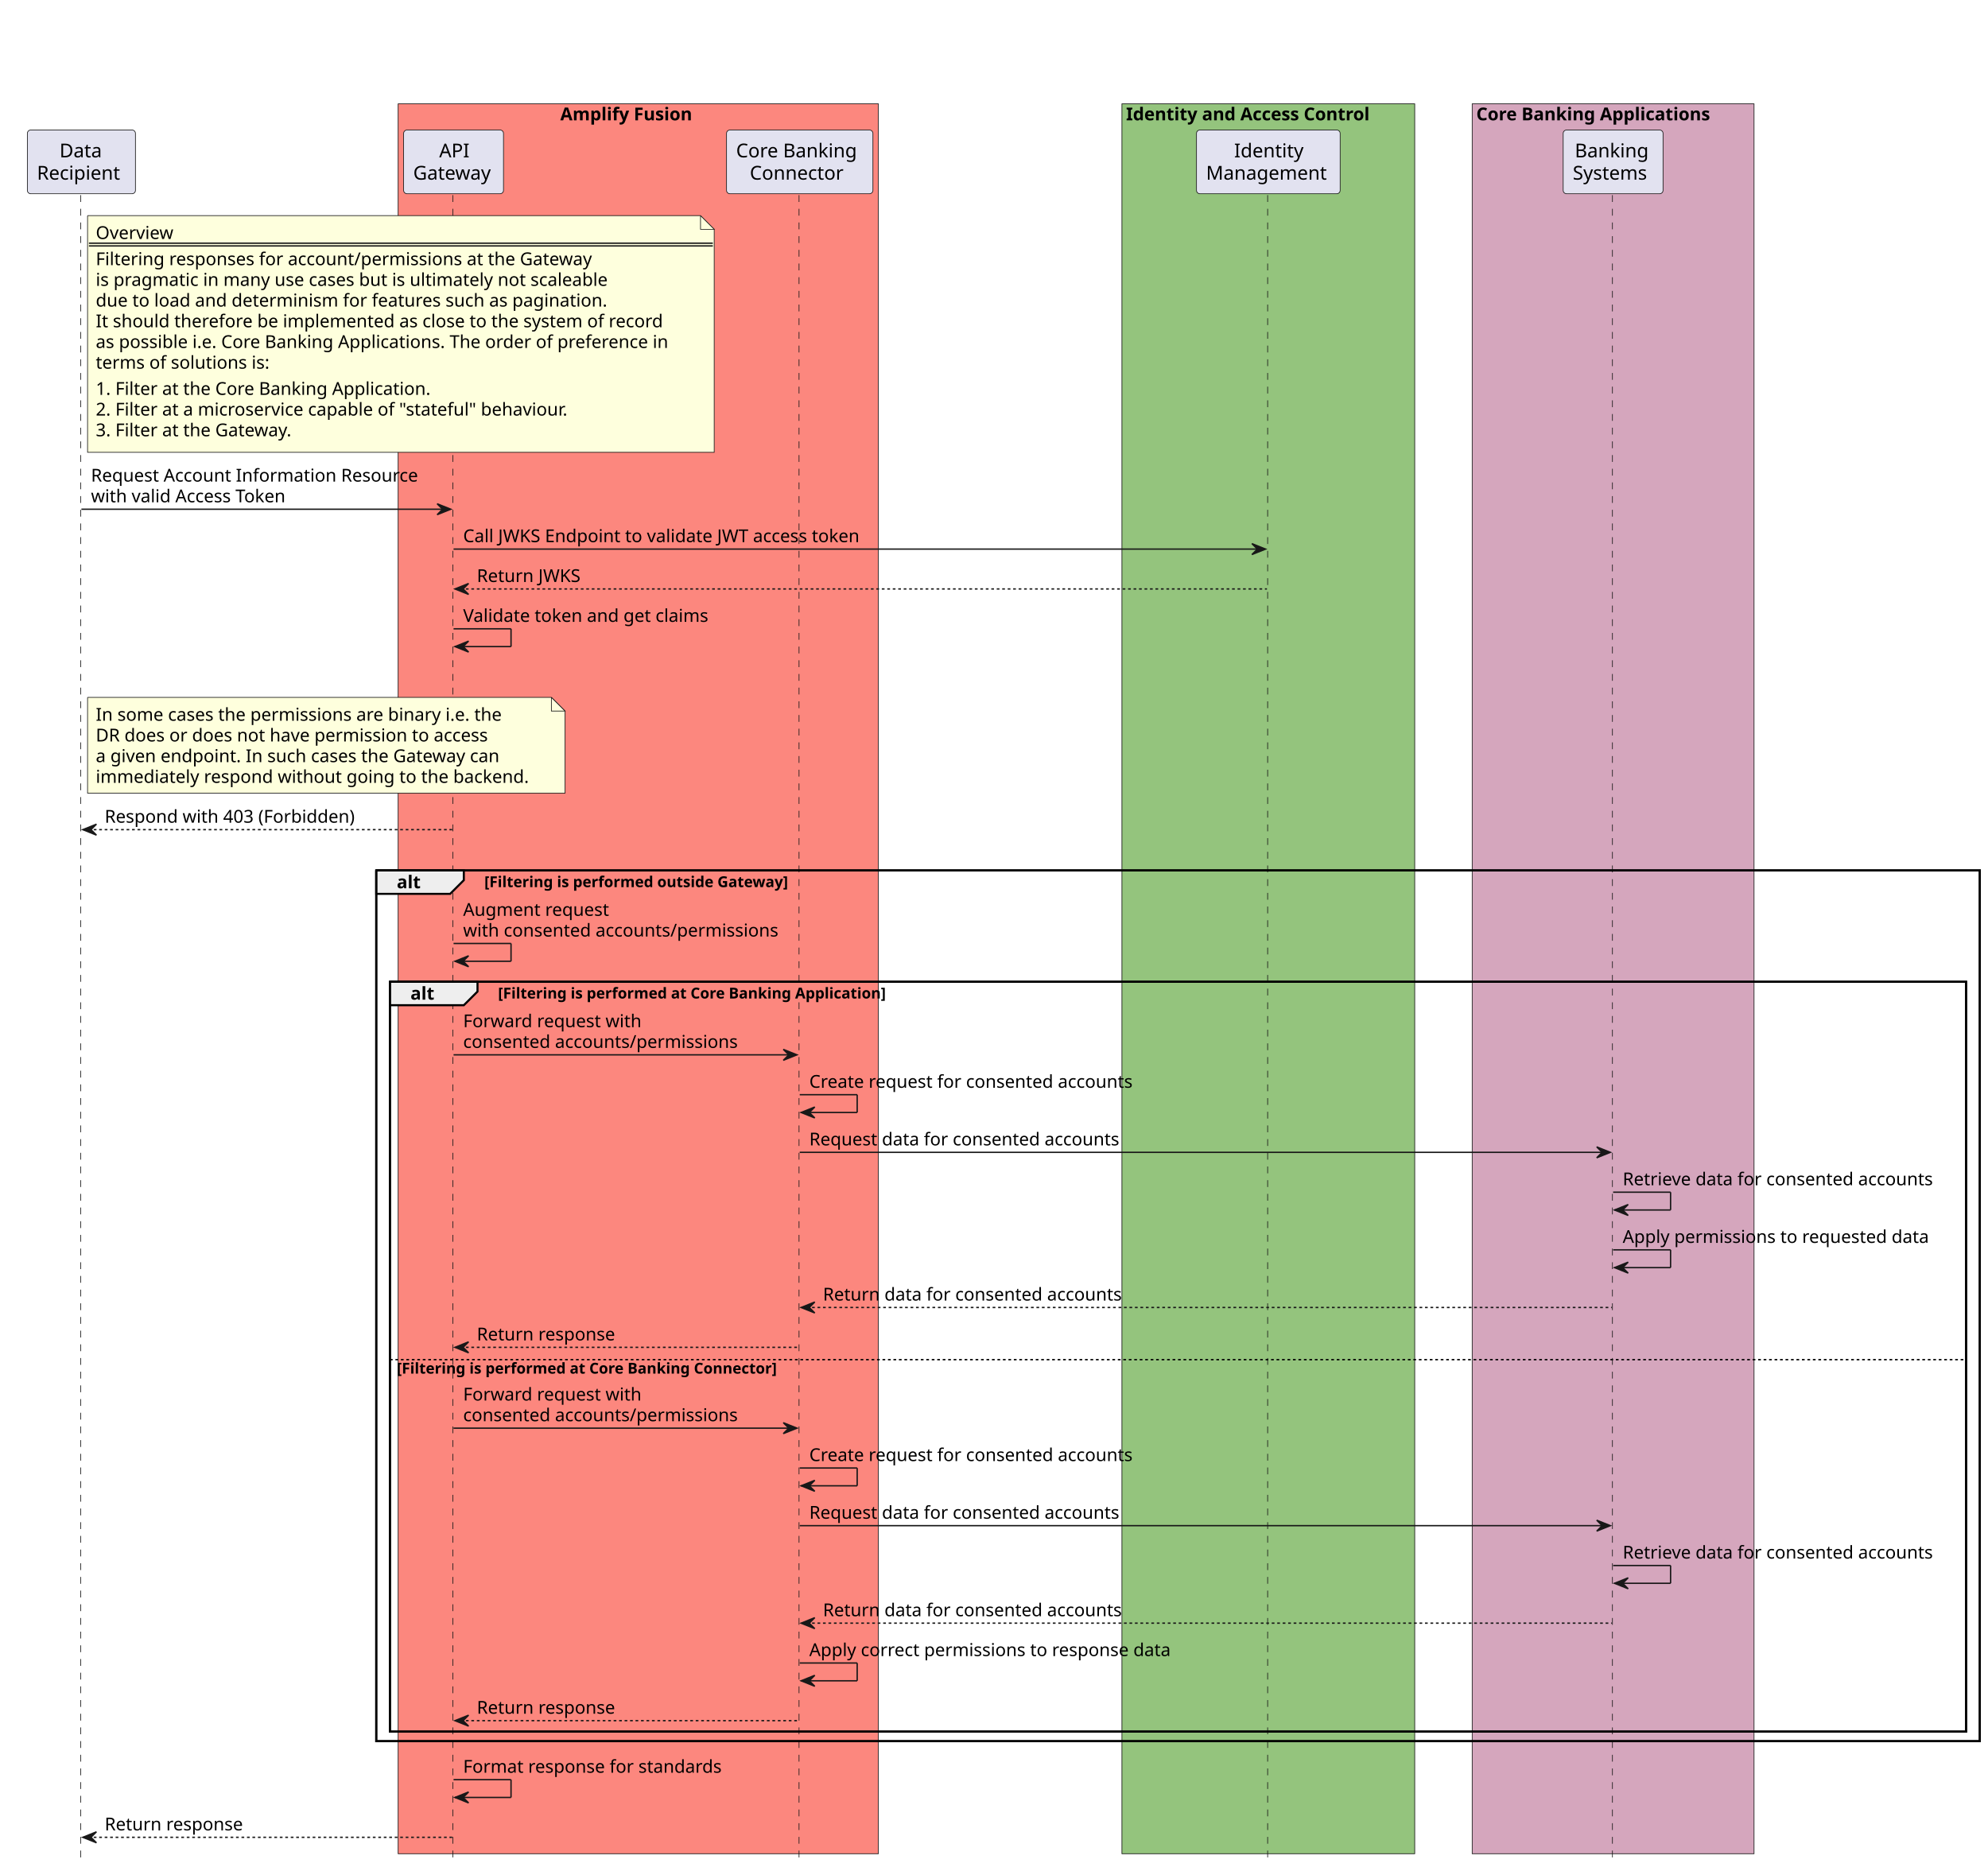
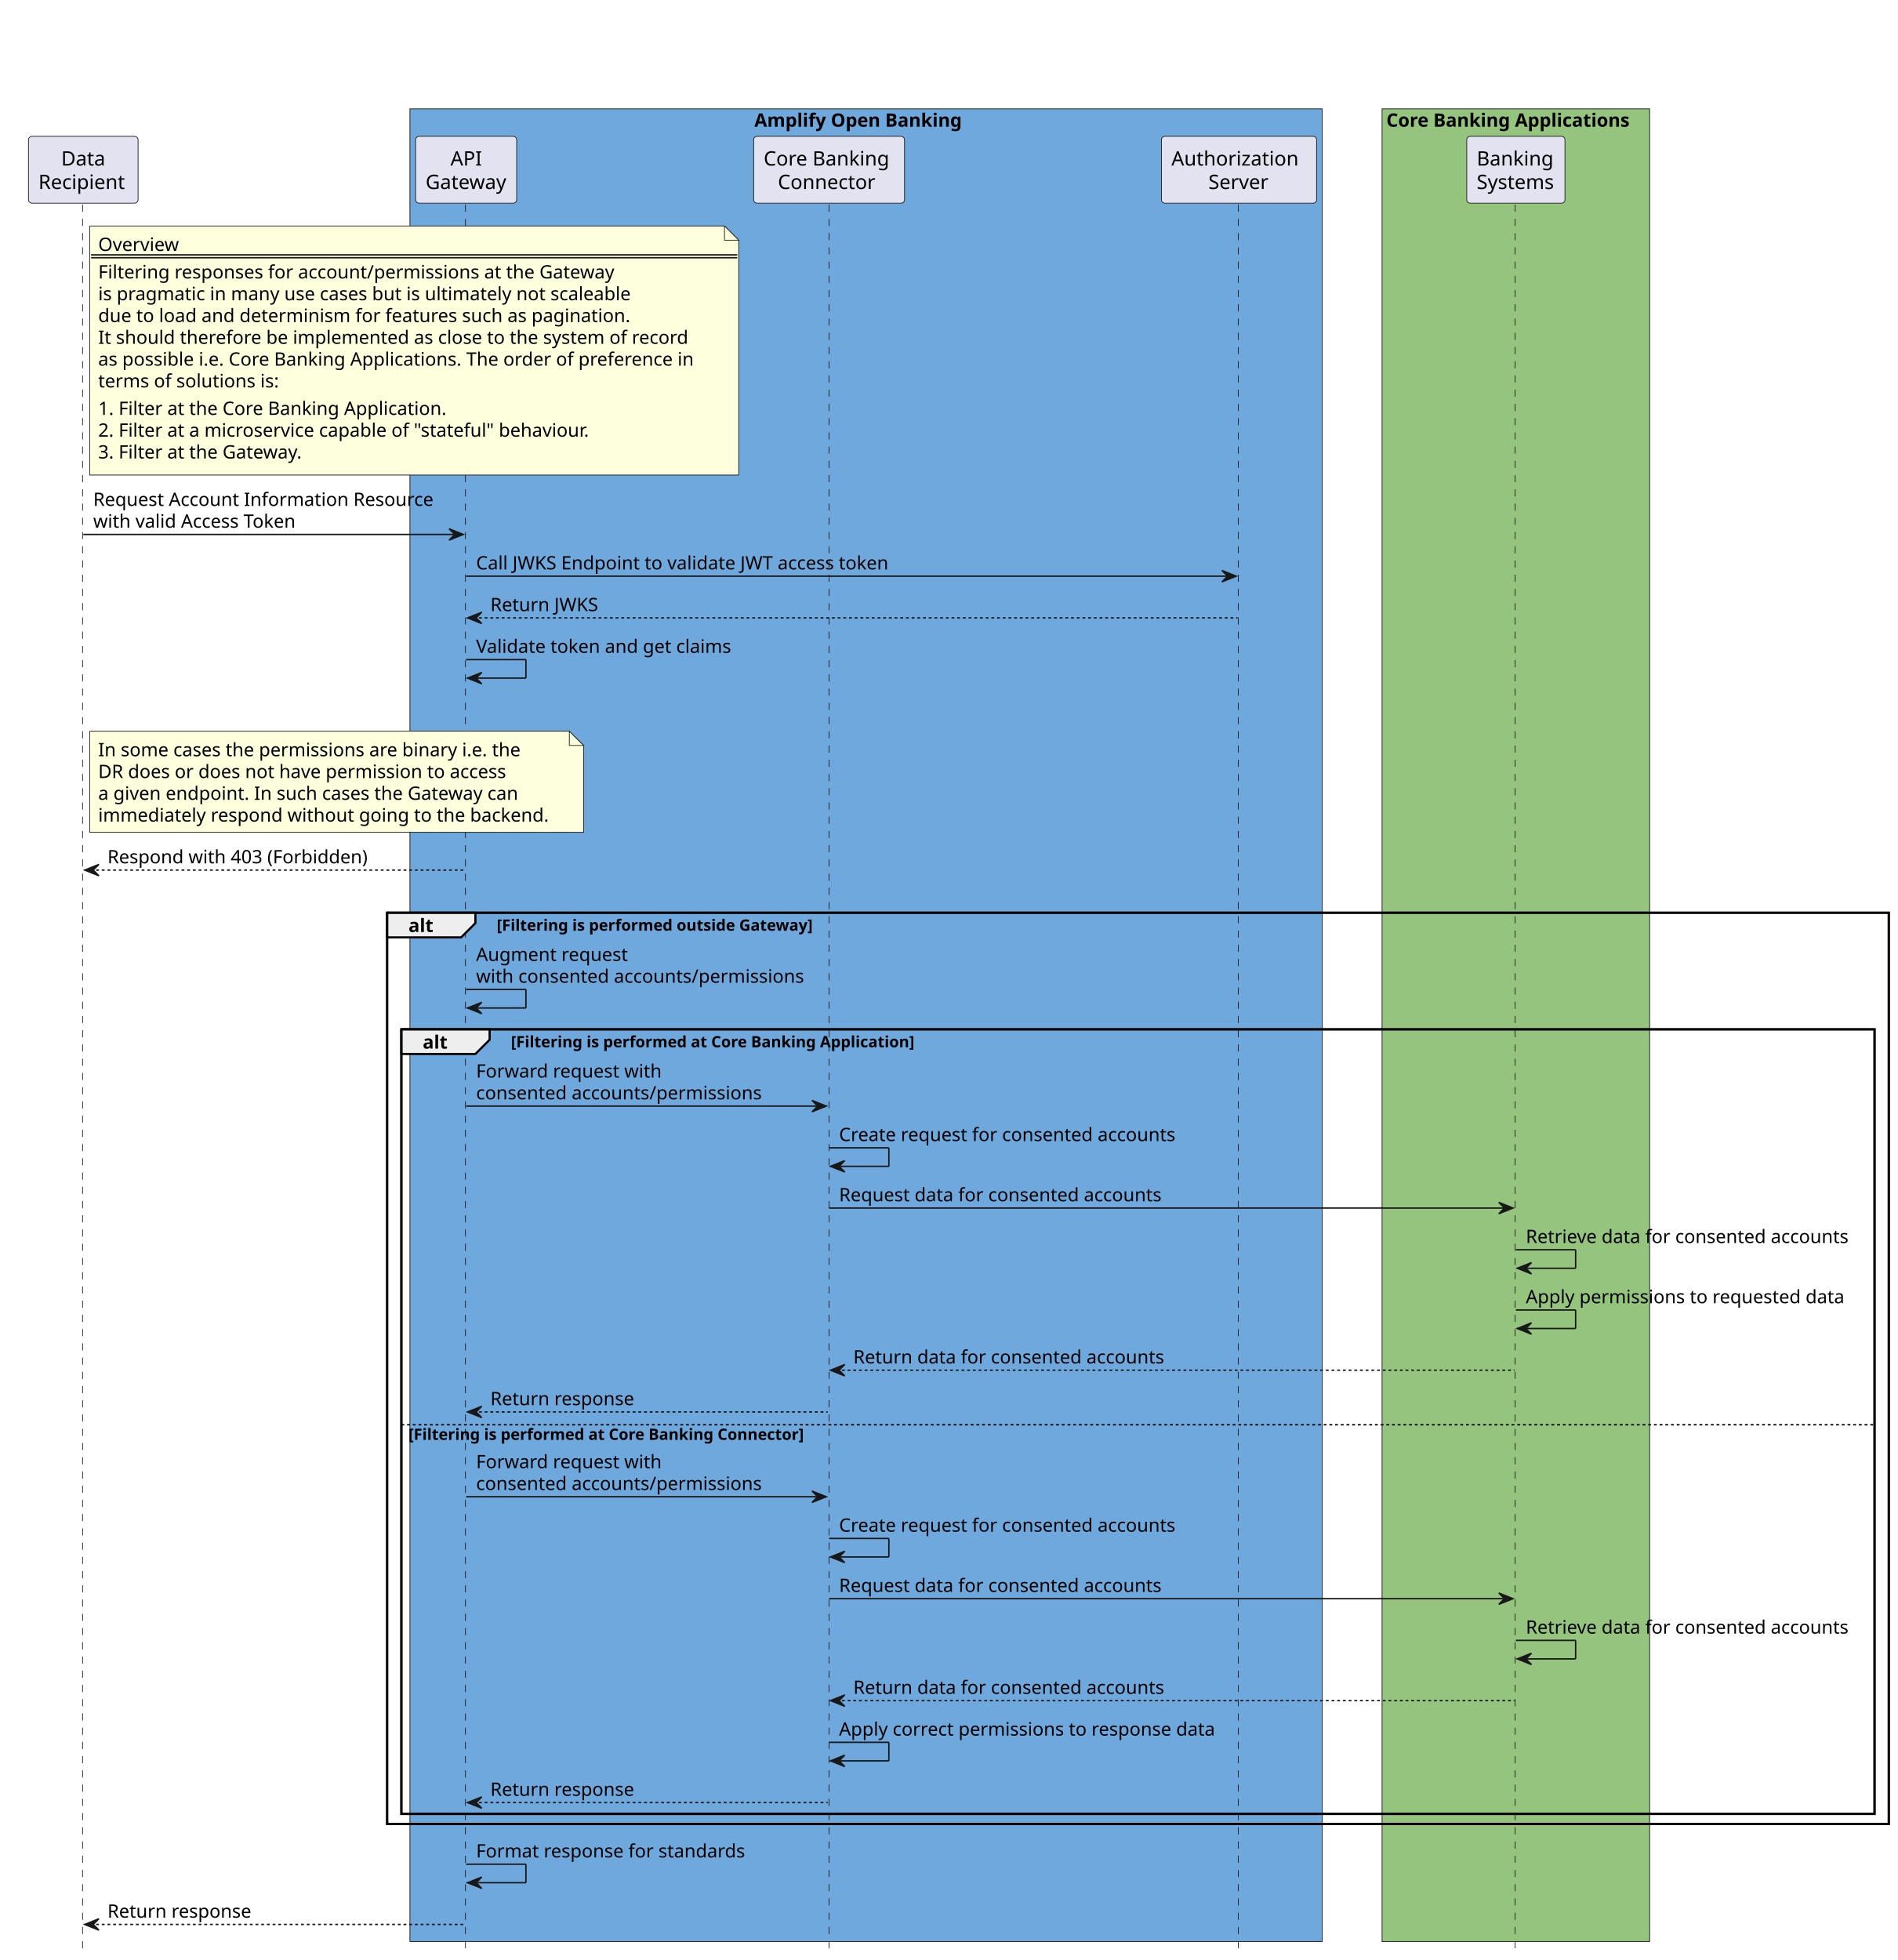
- <svg xmlns="http://www.w3.org/2000/svg" contentStyleType="text/css" height="1367px" preserveAspectRatio="none" style="width:1453px;height:1367px;background:#FFFFFF;" version="1.1" viewBox="0 0 1453 1367" width="1453px" zoomAndPan="magnify">
+ <svg xmlns="http://www.w3.org/2000/svg" contentStyleType="text/css" height="1377px" preserveAspectRatio="none" style="width:1333px;height:1377px;background:#FFFFFF;" version="1.1" viewBox="0 0 1333 1377" width="1333px" zoomAndPan="magnify">
  <defs />
  <g>
-     <text fill="#000000" font-family="sans-serif" font-size="14" font-weight="bold" lengthAdjust="spacing" textLength="5" x="744.25" y="27.995"> </text>
-     <text fill="#000000" font-family="sans-serif" font-size="14" font-weight="bold" lengthAdjust="spacing" textLength="5" x="744.25" y="44.292"> </text>
-     <text fill="#000000" font-family="sans-serif" font-size="14" font-weight="bold" lengthAdjust="spacing" textLength="5" x="744.25" y="60.589"> </text>
-     <rect fill="#FC877E" height="1279.047" style="stroke:#181818;stroke-width:0.5;" width="351" x="291" y="75.891" />
-     <text fill="#000000" font-family="sans-serif" font-size="13" font-weight="bold" lengthAdjust="spacing" textLength="109" x="409.5" y="87.957">Amplify Fusion</text>
-     <rect fill="#94C47D" height="1279.047" style="stroke:#181818;stroke-width:0.5;" width="214" x="820" y="75.891" />
-     <text fill="#000000" font-family="sans-serif" font-size="13" font-weight="bold" lengthAdjust="spacing" textLength="203" x="823" y="87.957">Identity and Access Control</text>
-     <rect fill="#D5A6BD" height="1279.047" style="stroke:#181818;stroke-width:0.5;" width="206" x="1076" y="75.891" />
-     <text fill="#000000" font-family="sans-serif" font-size="13" font-weight="bold" lengthAdjust="spacing" textLength="195" x="1079" y="87.957">Core Banking Applications</text>
-     <rect fill="none" height="636.461" style="stroke:#000000;stroke-width:1.5;" width="1172" x="275" y="636.211" />
-     <rect fill="none" height="548.062" style="stroke:#000000;stroke-width:1.5;" width="1152" x="285" y="717.609" />
-     <line style="stroke:#181818;stroke-width:0.5;stroke-dasharray:5.0,5.0;" x1="59" x2="59" y1="142.617" y2="1360.938" />
-     <line style="stroke:#181818;stroke-width:0.5;stroke-dasharray:5.0,5.0;" x1="331" x2="331" y1="142.617" y2="1360.938" />
-     <line style="stroke:#181818;stroke-width:0.5;stroke-dasharray:5.0,5.0;" x1="584" x2="584" y1="142.617" y2="1360.938" />
-     <line style="stroke:#181818;stroke-width:0.5;stroke-dasharray:5.0,5.0;" x1="926.5" x2="926.5" y1="142.617" y2="1360.938" />
-     <line style="stroke:#181818;stroke-width:0.5;stroke-dasharray:5.0,5.0;" x1="1178.5" x2="1178.5" y1="142.617" y2="1360.938" />
-     <rect fill="#E2E2F0" height="46.594" rx="2.5" ry="2.5" style="stroke:#181818;stroke-width:0.5;" width="79" x="20" y="95.023" />
-     <text fill="#000000" font-family="sans-serif" font-size="14" lengthAdjust="spacing" textLength="32" x="43.5" y="115.019">Data</text>
-     <text fill="#000000" font-family="sans-serif" font-size="14" lengthAdjust="spacing" textLength="65" x="27" y="131.315">Recipient</text>
-     <rect fill="#E2E2F0" height="46.594" rx="2.5" ry="2.5" style="stroke:#181818;stroke-width:0.5;" width="73" x="295" y="95.023" />
-     <text fill="#000000" font-family="sans-serif" font-size="14" lengthAdjust="spacing" textLength="21" x="321" y="115.019">API</text>
-     <text fill="#000000" font-family="sans-serif" font-size="14" lengthAdjust="spacing" textLength="59" x="302" y="131.315">Gateway</text>
-     <rect fill="#E2E2F0" height="46.594" rx="2.5" ry="2.5" style="stroke:#181818;stroke-width:0.5;" width="107" x="531" y="95.023" />
-     <text fill="#000000" font-family="sans-serif" font-size="14" lengthAdjust="spacing" textLength="93" x="538" y="115.019">Core Banking</text>
-     <text fill="#000000" font-family="sans-serif" font-size="14" lengthAdjust="spacing" textLength="73" x="548" y="131.315">Connector</text>
-     <rect fill="#E2E2F0" height="46.594" rx="2.5" ry="2.5" style="stroke:#181818;stroke-width:0.5;" width="105" x="874.5" y="95.023" />
-     <text fill="#000000" font-family="sans-serif" font-size="14" lengthAdjust="spacing" textLength="50" x="902" y="115.019">Identity</text>
-     <text fill="#000000" font-family="sans-serif" font-size="14" lengthAdjust="spacing" textLength="91" x="881.5" y="131.315">Management</text>
-     <rect fill="#E2E2F0" height="46.594" rx="2.5" ry="2.5" style="stroke:#181818;stroke-width:0.5;" width="73" x="1142.5" y="95.023" />
-     <text fill="#000000" font-family="sans-serif" font-size="14" lengthAdjust="spacing" textLength="56" x="1151" y="115.019">Banking</text>
-     <text fill="#000000" font-family="sans-serif" font-size="14" lengthAdjust="spacing" textLength="59" x="1149.5" y="131.315">Systems</text>
-     <path d="M64,157.617 L64,330.617 L522,330.617 L522,167.617 L512,157.617 L64,157.617 " fill="#FEFFDD" style="stroke:#181818;stroke-width:0.5;" />
-     <path d="M512,157.617 L512,167.617 L522,167.617 L512,157.617 " fill="#FEFFDD" style="stroke:#181818;stroke-width:0.5;" />
-     <text fill="#000000" font-family="sans-serif" font-size="13" lengthAdjust="spacing" textLength="57" x="70" y="174.684">Overview</text>
-     <line style="stroke:#181818;stroke-width:1.0;" x1="65" x2="521" y1="177.75" y2="177.75" />
-     <line style="stroke:#181818;stroke-width:1.0;" x1="65" x2="521" y1="179.75" y2="179.75" />
-     <text fill="#000000" font-family="sans-serif" font-size="13" lengthAdjust="spacing" textLength="378" x="70" y="193.817">Filtering responses for account/permissions at the Gateway</text>
-     <text fill="#000000" font-family="sans-serif" font-size="13" lengthAdjust="spacing" textLength="397" x="70" y="208.95">is pragmatic in many use cases but is ultimately not scaleable</text>
-     <text fill="#000000" font-family="sans-serif" font-size="13" lengthAdjust="spacing" textLength="391" x="70" y="224.083">due to load and determinism for features such as pagination.</text>
-     <text fill="#000000" font-family="sans-serif" font-size="13" lengthAdjust="spacing" textLength="436" x="70" y="239.215">It should therefore be implemented as close to the system of record</text>
-     <text fill="#000000" font-family="sans-serif" font-size="13" lengthAdjust="spacing" textLength="437" x="70" y="254.348">as possible i.e. Core Banking Applications. The order of preference in</text>
-     <text fill="#000000" font-family="sans-serif" font-size="13" lengthAdjust="spacing" textLength="133" x="70" y="269.481">terms of solutions is:</text>
-     <line style="stroke:#000000;stroke-width:0.5;" x1="70" x2="70" y1="274.547" y2="274.547" />
-     <line style="stroke:#000000;stroke-width:0.5;" x1="70" x2="70" y1="274.547" y2="274.547" />
-     <line style="stroke:#000000;stroke-width:0.5;" x1="70" x2="70" y1="274.547" y2="274.547" />
-     <text fill="#000000" font-family="sans-serif" font-size="13" lengthAdjust="spacing" textLength="256" x="70" y="288.614">1. Filter at the Core Banking Application.</text>
-     <text fill="#000000" font-family="sans-serif" font-size="13" lengthAdjust="spacing" textLength="364" x="70" y="303.747">2. Filter at a microservice capable of "stateful" behaviour.</text>
-     <text fill="#000000" font-family="sans-serif" font-size="13" lengthAdjust="spacing" textLength="152" x="70" y="318.879">3. Filter at the Gateway.</text>
-     <polygon fill="#181818" points="319.5,368.211,329.5,372.211,319.5,376.211,323.5,372.211" style="stroke:#181818;stroke-width:1.0;" />
-     <line style="stroke:#181818;stroke-width:1.0;" x1="59.5" x2="325.5" y1="372.211" y2="372.211" />
-     <text fill="#000000" font-family="sans-serif" font-size="13" lengthAdjust="spacing" textLength="248" x="66.5" y="352.012">Request Account Information Resource</text>
-     <text fill="#000000" font-family="sans-serif" font-size="13" lengthAdjust="spacing" textLength="149" x="66.5" y="367.145">with valid Access Token</text>
-     <polygon fill="#181818" points="915,397.344,925,401.344,915,405.344,919,401.344" style="stroke:#181818;stroke-width:1.0;" />
-     <line style="stroke:#181818;stroke-width:1.0;" x1="331.5" x2="921" y1="401.344" y2="401.344" />
-     <text fill="#000000" font-family="sans-serif" font-size="13" lengthAdjust="spacing" textLength="302" x="338.5" y="396.278">Call JWKS Endpoint to validate JWT access token</text>
-     <polygon fill="#181818" points="342.5,426.477,332.5,430.477,342.5,434.477,338.5,430.477" style="stroke:#181818;stroke-width:1.0;" />
-     <line style="stroke:#181818;stroke-width:1.0;stroke-dasharray:2.0,2.0;" x1="336.5" x2="926" y1="430.477" y2="430.477" />
-     <text fill="#000000" font-family="sans-serif" font-size="13" lengthAdjust="spacing" textLength="77" x="348.5" y="425.411">Return JWKS</text>
-     <line style="stroke:#181818;stroke-width:1.0;" x1="331.5" x2="373.5" y1="459.609" y2="459.609" />
-     <line style="stroke:#181818;stroke-width:1.0;" x1="373.5" x2="373.5" y1="459.609" y2="472.609" />
-     <line style="stroke:#181818;stroke-width:1.0;" x1="332.5" x2="373.5" y1="472.609" y2="472.609" />
-     <polygon fill="#181818" points="342.5,468.609,332.5,472.609,342.5,476.609,338.5,472.609" style="stroke:#181818;stroke-width:1.0;" />
-     <text fill="#000000" font-family="sans-serif" font-size="13" lengthAdjust="spacing" textLength="190" x="338.5" y="454.543">Validate token and get claims</text>
-     <path d="M64,509.742 L64,579.742 L413,579.742 L413,519.742 L403,509.742 L64,509.742 " fill="#FEFFDD" style="stroke:#181818;stroke-width:0.5;" />
-     <path d="M403,509.742 L403,519.742 L413,519.742 L403,509.742 " fill="#FEFFDD" style="stroke:#181818;stroke-width:0.5;" />
-     <text fill="#000000" font-family="sans-serif" font-size="13" lengthAdjust="spacing" textLength="314" x="70" y="526.809">In some cases the permissions are binary i.e. the</text>
-     <text fill="#000000" font-family="sans-serif" font-size="13" lengthAdjust="spacing" textLength="304" x="70" y="541.942">DR does or does not have permission to access</text>
-     <text fill="#000000" font-family="sans-serif" font-size="13" lengthAdjust="spacing" textLength="311" x="70" y="557.075">a given endpoint. In such cases the Gateway can</text>
-     <text fill="#000000" font-family="sans-serif" font-size="13" lengthAdjust="spacing" textLength="328" x="70" y="572.207">immediately respond without going to the backend.</text>
-     <polygon fill="#181818" points="70.5,602.406,60.5,606.406,70.5,610.406,66.5,606.406" style="stroke:#181818;stroke-width:1.0;" />
-     <line style="stroke:#181818;stroke-width:1.0;stroke-dasharray:2.0,2.0;" x1="64.5" x2="330.5" y1="606.406" y2="606.406" />
-     <text fill="#000000" font-family="sans-serif" font-size="13" lengthAdjust="spacing" textLength="189" x="76.5" y="601.34">Respond with 403 (Forbidden)</text>
-     <path d="M275,636.211 L339,636.211 L339,643.344 L329,653.344 L275,653.344 L275,636.211 " fill="#EEEEEE" style="stroke:#000000;stroke-width:1.5;" />
-     <rect fill="none" height="636.461" style="stroke:#000000;stroke-width:1.5;" width="1172" x="275" y="636.211" />
-     <text fill="#000000" font-family="sans-serif" font-size="13" font-weight="bold" lengthAdjust="spacing" textLength="19" x="290" y="649.278">alt</text>
-     <text fill="#000000" font-family="sans-serif" font-size="11" font-weight="bold" lengthAdjust="spacing" textLength="261" x="354" y="648.421">[Filtering is performed outside Gateway]</text>
-     <line style="stroke:#181818;stroke-width:1.0;" x1="331.5" x2="373.5" y1="689.609" y2="689.609" />
-     <line style="stroke:#181818;stroke-width:1.0;" x1="373.5" x2="373.5" y1="689.609" y2="702.609" />
-     <line style="stroke:#181818;stroke-width:1.0;" x1="332.5" x2="373.5" y1="702.609" y2="702.609" />
-     <polygon fill="#181818" points="342.5,698.609,332.5,702.609,342.5,706.609,338.5,702.609" style="stroke:#181818;stroke-width:1.0;" />
-     <text fill="#000000" font-family="sans-serif" font-size="13" lengthAdjust="spacing" textLength="112" x="338.5" y="669.411">Augment request</text>
-     <text fill="#000000" font-family="sans-serif" font-size="13" lengthAdjust="spacing" textLength="239" x="338.5" y="684.543">with consented accounts/permissions</text>
-     <path d="M285,717.609 L349,717.609 L349,724.742 L339,734.742 L285,734.742 L285,717.609 " fill="#EEEEEE" style="stroke:#000000;stroke-width:1.5;" />
-     <rect fill="none" height="548.062" style="stroke:#000000;stroke-width:1.5;" width="1152" x="285" y="717.609" />
-     <text fill="#000000" font-family="sans-serif" font-size="13" font-weight="bold" lengthAdjust="spacing" textLength="19" x="300" y="730.676">alt</text>
-     <text fill="#000000" font-family="sans-serif" font-size="11" font-weight="bold" lengthAdjust="spacing" textLength="332" x="364" y="729.82">[Filtering is performed at Core Banking Application]</text>
-     <polygon fill="#181818" points="572.5,767.008,582.5,771.008,572.5,775.008,576.5,771.008" style="stroke:#181818;stroke-width:1.0;" />
-     <line style="stroke:#181818;stroke-width:1.0;" x1="331.5" x2="578.5" y1="771.008" y2="771.008" />
-     <text fill="#000000" font-family="sans-serif" font-size="13" lengthAdjust="spacing" textLength="132" x="338.5" y="750.809">Forward request with</text>
-     <text fill="#000000" font-family="sans-serif" font-size="13" lengthAdjust="spacing" textLength="210" x="338.5" y="765.942">consented accounts/permissions</text>
-     <line style="stroke:#181818;stroke-width:1.0;" x1="584.5" x2="626.5" y1="800.141" y2="800.141" />
-     <line style="stroke:#181818;stroke-width:1.0;" x1="626.5" x2="626.5" y1="800.141" y2="813.141" />
-     <line style="stroke:#181818;stroke-width:1.0;" x1="585.5" x2="626.5" y1="813.141" y2="813.141" />
-     <polygon fill="#181818" points="595.5,809.141,585.5,813.141,595.5,817.141,591.5,813.141" style="stroke:#181818;stroke-width:1.0;" />
-     <text fill="#000000" font-family="sans-serif" font-size="13" lengthAdjust="spacing" textLength="250" x="591.5" y="795.075">Create request for consented accounts</text>
-     <polygon fill="#181818" points="1167,838.273,1177,842.273,1167,846.273,1171,842.273" style="stroke:#181818;stroke-width:1.0;" />
-     <line style="stroke:#181818;stroke-width:1.0;" x1="584.5" x2="1173" y1="842.273" y2="842.273" />
-     <text fill="#000000" font-family="sans-serif" font-size="13" lengthAdjust="spacing" textLength="239" x="591.5" y="837.207">Request data for consented accounts</text>
-     <line style="stroke:#181818;stroke-width:1.0;" x1="1179" x2="1221" y1="871.406" y2="871.406" />
-     <line style="stroke:#181818;stroke-width:1.0;" x1="1221" x2="1221" y1="871.406" y2="884.406" />
-     <line style="stroke:#181818;stroke-width:1.0;" x1="1180" x2="1221" y1="884.406" y2="884.406" />
-     <polygon fill="#181818" points="1190,880.406,1180,884.406,1190,888.406,1186,884.406" style="stroke:#181818;stroke-width:1.0;" />
-     <text fill="#000000" font-family="sans-serif" font-size="13" lengthAdjust="spacing" textLength="239" x="1186" y="866.34">Retrieve data for consented accounts</text>
-     <line style="stroke:#181818;stroke-width:1.0;" x1="1179" x2="1221" y1="913.539" y2="913.539" />
-     <line style="stroke:#181818;stroke-width:1.0;" x1="1221" x2="1221" y1="913.539" y2="926.539" />
-     <line style="stroke:#181818;stroke-width:1.0;" x1="1180" x2="1221" y1="926.539" y2="926.539" />
-     <polygon fill="#181818" points="1190,922.539,1180,926.539,1190,930.539,1186,926.539" style="stroke:#181818;stroke-width:1.0;" />
-     <text fill="#000000" font-family="sans-serif" font-size="13" lengthAdjust="spacing" textLength="235" x="1186" y="908.473">Apply permissions to requested data</text>
-     <polygon fill="#181818" points="595.5,951.672,585.5,955.672,595.5,959.672,591.5,955.672" style="stroke:#181818;stroke-width:1.0;" />
-     <line style="stroke:#181818;stroke-width:1.0;stroke-dasharray:2.0,2.0;" x1="589.5" x2="1178" y1="955.672" y2="955.672" />
-     <text fill="#000000" font-family="sans-serif" font-size="13" lengthAdjust="spacing" textLength="229" x="601.5" y="950.606">Return data for consented accounts</text>
-     <polygon fill="#181818" points="342.5,980.805,332.5,984.805,342.5,988.805,338.5,984.805" style="stroke:#181818;stroke-width:1.0;" />
-     <line style="stroke:#181818;stroke-width:1.0;stroke-dasharray:2.0,2.0;" x1="336.5" x2="583.5" y1="984.805" y2="984.805" />
-     <text fill="#000000" font-family="sans-serif" font-size="13" lengthAdjust="spacing" textLength="105" x="348.5" y="979.739">Return response</text>
-     <line style="stroke:#000000;stroke-width:1.0;stroke-dasharray:2.0,2.0;" x1="285" x2="1437" y1="993.805" y2="993.805" />
-     <text fill="#000000" font-family="sans-serif" font-size="11" font-weight="bold" lengthAdjust="spacing" textLength="326" x="290" y="1004.015">[Filtering is performed at Core Banking Connector]</text>
-     <polygon fill="#181818" points="572.5,1039.875,582.5,1043.875,572.5,1047.875,576.5,1043.875" style="stroke:#181818;stroke-width:1.0;" />
-     <line style="stroke:#181818;stroke-width:1.0;" x1="331.5" x2="578.5" y1="1043.875" y2="1043.875" />
-     <text fill="#000000" font-family="sans-serif" font-size="13" lengthAdjust="spacing" textLength="132" x="338.5" y="1023.676">Forward request with</text>
-     <text fill="#000000" font-family="sans-serif" font-size="13" lengthAdjust="spacing" textLength="210" x="338.5" y="1038.809">consented accounts/permissions</text>
-     <line style="stroke:#181818;stroke-width:1.0;" x1="584.5" x2="626.5" y1="1073.008" y2="1073.008" />
-     <line style="stroke:#181818;stroke-width:1.0;" x1="626.5" x2="626.5" y1="1073.008" y2="1086.008" />
-     <line style="stroke:#181818;stroke-width:1.0;" x1="585.5" x2="626.5" y1="1086.008" y2="1086.008" />
-     <polygon fill="#181818" points="595.5,1082.008,585.5,1086.008,595.5,1090.008,591.5,1086.008" style="stroke:#181818;stroke-width:1.0;" />
-     <text fill="#000000" font-family="sans-serif" font-size="13" lengthAdjust="spacing" textLength="250" x="591.5" y="1067.942">Create request for consented accounts</text>
-     <polygon fill="#181818" points="1167,1111.141,1177,1115.141,1167,1119.141,1171,1115.141" style="stroke:#181818;stroke-width:1.0;" />
-     <line style="stroke:#181818;stroke-width:1.0;" x1="584.5" x2="1173" y1="1115.141" y2="1115.141" />
-     <text fill="#000000" font-family="sans-serif" font-size="13" lengthAdjust="spacing" textLength="239" x="591.5" y="1110.075">Request data for consented accounts</text>
-     <line style="stroke:#181818;stroke-width:1.0;" x1="1179" x2="1221" y1="1144.273" y2="1144.273" />
-     <line style="stroke:#181818;stroke-width:1.0;" x1="1221" x2="1221" y1="1144.273" y2="1157.273" />
-     <line style="stroke:#181818;stroke-width:1.0;" x1="1180" x2="1221" y1="1157.273" y2="1157.273" />
-     <polygon fill="#181818" points="1190,1153.273,1180,1157.273,1190,1161.273,1186,1157.273" style="stroke:#181818;stroke-width:1.0;" />
-     <text fill="#000000" font-family="sans-serif" font-size="13" lengthAdjust="spacing" textLength="239" x="1186" y="1139.207">Retrieve data for consented accounts</text>
-     <polygon fill="#181818" points="595.5,1182.406,585.5,1186.406,595.5,1190.406,591.5,1186.406" style="stroke:#181818;stroke-width:1.0;" />
-     <line style="stroke:#181818;stroke-width:1.0;stroke-dasharray:2.0,2.0;" x1="589.5" x2="1178" y1="1186.406" y2="1186.406" />
-     <text fill="#000000" font-family="sans-serif" font-size="13" lengthAdjust="spacing" textLength="229" x="601.5" y="1181.34">Return data for consented accounts</text>
-     <line style="stroke:#181818;stroke-width:1.0;" x1="584.5" x2="626.5" y1="1215.539" y2="1215.539" />
-     <line style="stroke:#181818;stroke-width:1.0;" x1="626.5" x2="626.5" y1="1215.539" y2="1228.539" />
-     <line style="stroke:#181818;stroke-width:1.0;" x1="585.5" x2="626.5" y1="1228.539" y2="1228.539" />
-     <polygon fill="#181818" points="595.5,1224.539,585.5,1228.539,595.5,1232.539,591.5,1228.539" style="stroke:#181818;stroke-width:1.0;" />
-     <text fill="#000000" font-family="sans-serif" font-size="13" lengthAdjust="spacing" textLength="278" x="591.5" y="1210.473">Apply correct permissions to response data</text>
-     <polygon fill="#181818" points="342.5,1253.672,332.5,1257.672,342.5,1261.672,338.5,1257.672" style="stroke:#181818;stroke-width:1.0;" />
-     <line style="stroke:#181818;stroke-width:1.0;stroke-dasharray:2.0,2.0;" x1="336.5" x2="583.5" y1="1257.672" y2="1257.672" />
-     <text fill="#000000" font-family="sans-serif" font-size="13" lengthAdjust="spacing" textLength="105" x="348.5" y="1252.606">Return response</text>
-     <line style="stroke:#181818;stroke-width:1.0;" x1="331.5" x2="373.5" y1="1300.805" y2="1300.805" />
-     <line style="stroke:#181818;stroke-width:1.0;" x1="373.5" x2="373.5" y1="1300.805" y2="1313.805" />
-     <line style="stroke:#181818;stroke-width:1.0;" x1="332.5" x2="373.5" y1="1313.805" y2="1313.805" />
-     <polygon fill="#181818" points="342.5,1309.805,332.5,1313.805,342.5,1317.805,338.5,1313.805" style="stroke:#181818;stroke-width:1.0;" />
-     <text fill="#000000" font-family="sans-serif" font-size="13" lengthAdjust="spacing" textLength="198" x="338.5" y="1295.739">Format response for standards</text>
-     <polygon fill="#181818" points="70.5,1338.938,60.5,1342.938,70.5,1346.938,66.5,1342.938" style="stroke:#181818;stroke-width:1.0;" />
-     <line style="stroke:#181818;stroke-width:1.0;stroke-dasharray:2.0,2.0;" x1="64.5" x2="330.5" y1="1342.938" y2="1342.938" />
-     <text fill="#000000" font-family="sans-serif" font-size="13" lengthAdjust="spacing" textLength="105" x="76.5" y="1337.872">Return response</text>
+     <text fill="#000000" font-family="sans-serif" font-size="14" font-weight="bold" lengthAdjust="spacing" textLength="5" x="680.75" y="28.535"> </text>
+     <text fill="#000000" font-family="sans-serif" font-size="14" font-weight="bold" lengthAdjust="spacing" textLength="5" x="680.75" y="45.023"> </text>
+     <text fill="#000000" font-family="sans-serif" font-size="14" font-weight="bold" lengthAdjust="spacing" textLength="5" x="680.75" y="61.512"> </text>
+     <rect fill="#6FA8DC" height="1287.551" style="stroke:#181818;stroke-width:0.5;" width="641" x="288" y="76.465" />
+     <text fill="#000000" font-family="sans-serif" font-size="13" font-weight="bold" lengthAdjust="spacing" textLength="153" x="530" y="89.033">Amplify Open Banking</text>
+     <rect fill="#94C47D" height="1287.551" style="stroke:#181818;stroke-width:0.5;" width="188" x="971" y="76.465" />
+     <text fill="#000000" font-family="sans-serif" font-size="13" font-weight="bold" lengthAdjust="spacing" textLength="178" x="974" y="89.033">Core Banking Applications</text>
+     <rect fill="none" height="640.166" style="stroke:#000000;stroke-width:1.5;" width="1055" x="272" y="641.229" />
+     <rect fill="none" height="551.234" style="stroke:#000000;stroke-width:1.5;" width="1035" x="282" y="723.16" />
+     <line style="stroke:#181818;stroke-width:0.5;stroke-dasharray:5.0,5.0;" x1="58" x2="58" y1="143.752" y2="1370.016" />
+     <line style="stroke:#181818;stroke-width:0.5;stroke-dasharray:5.0,5.0;" x1="327" x2="327" y1="143.752" y2="1370.016" />
+     <line style="stroke:#181818;stroke-width:0.5;stroke-dasharray:5.0,5.0;" x1="582.5" x2="582.5" y1="143.752" y2="1370.016" />
+     <line style="stroke:#181818;stroke-width:0.5;stroke-dasharray:5.0,5.0;" x1="870" x2="870" y1="143.752" y2="1370.016" />
+     <line style="stroke:#181818;stroke-width:0.5;stroke-dasharray:5.0,5.0;" x1="1064.5" x2="1064.5" y1="143.752" y2="1370.016" />
+     <rect fill="#E2E2F0" height="46.977" rx="2.5" ry="2.5" style="stroke:#181818;stroke-width:0.5;" width="77" x="20" y="95.775" />
+     <text fill="#000000" font-family="sans-serif" font-size="14" lengthAdjust="spacing" textLength="31" x="43" y="116.311">Data</text>
+     <text fill="#000000" font-family="sans-serif" font-size="14" lengthAdjust="spacing" textLength="63" x="27" y="132.799">Recipient</text>
+     <rect fill="#E2E2F0" height="46.977" rx="2.5" ry="2.5" style="stroke:#181818;stroke-width:0.5;" width="71" x="292" y="95.775" />
+     <text fill="#000000" font-family="sans-serif" font-size="14" lengthAdjust="spacing" textLength="22" x="316.5" y="116.311">API</text>
+     <text fill="#000000" font-family="sans-serif" font-size="14" lengthAdjust="spacing" textLength="57" x="299" y="132.799">Gateway</text>
+     <rect fill="#E2E2F0" height="46.977" rx="2.5" ry="2.5" style="stroke:#181818;stroke-width:0.5;" width="106" x="529.5" y="95.775" />
+     <text fill="#000000" font-family="sans-serif" font-size="14" lengthAdjust="spacing" textLength="92" x="536.5" y="116.311">Core Banking</text>
+     <text fill="#000000" font-family="sans-serif" font-size="14" lengthAdjust="spacing" textLength="72" x="546.5" y="132.799">Connector</text>
+     <rect fill="#E2E2F0" height="46.977" rx="2.5" ry="2.5" style="stroke:#181818;stroke-width:0.5;" width="109" x="816" y="95.775" />
+     <text fill="#000000" font-family="sans-serif" font-size="14" lengthAdjust="spacing" textLength="95" x="823" y="116.311">Authorization</text>
+     <text fill="#000000" font-family="sans-serif" font-size="14" lengthAdjust="spacing" textLength="43" x="849" y="132.799">Server</text>
+     <rect fill="#E2E2F0" height="46.977" rx="2.5" ry="2.5" style="stroke:#181818;stroke-width:0.5;" width="69" x="1030.5" y="95.775" />
+     <text fill="#000000" font-family="sans-serif" font-size="14" lengthAdjust="spacing" textLength="55" x="1037.5" y="116.311">Banking</text>
+     <text fill="#000000" font-family="sans-serif" font-size="14" lengthAdjust="spacing" textLength="55" x="1037.5" y="132.799">Systems</text>
+     <path d="M63,158.752 L63,333.752 L519,333.752 L519,168.752 L509,158.752 L63,158.752 " fill="#FEFFDD" style="stroke:#181818;stroke-width:0.5;" />
+     <path d="M509,158.752 L509,168.752 L519,168.752 L509,158.752 " fill="#FEFFDD" style="stroke:#181818;stroke-width:0.5;" />
+     <text fill="#000000" font-family="sans-serif" font-size="13" lengthAdjust="spacing" textLength="57" x="69" y="176.32">Overview</text>
+     <line style="stroke:#181818;stroke-width:1.0;" x1="64" x2="518" y1="179.062" y2="179.062" />
+     <line style="stroke:#181818;stroke-width:1.0;" x1="64" x2="518" y1="181.062" y2="181.062" />
+     <text fill="#000000" font-family="sans-serif" font-size="13" lengthAdjust="spacing" textLength="376" x="69" y="195.631">Filtering responses for account/permissions at the Gateway</text>
+     <text fill="#000000" font-family="sans-serif" font-size="13" lengthAdjust="spacing" textLength="391" x="69" y="210.941">is pragmatic in many use cases but is ultimately not scaleable</text>
+     <text fill="#000000" font-family="sans-serif" font-size="13" lengthAdjust="spacing" textLength="385" x="69" y="226.252">due to load and determinism for features such as pagination.</text>
+     <text fill="#000000" font-family="sans-serif" font-size="13" lengthAdjust="spacing" textLength="428" x="69" y="241.562">It should therefore be implemented as close to the system of record</text>
+     <text fill="#000000" font-family="sans-serif" font-size="13" lengthAdjust="spacing" textLength="435" x="69" y="256.873">as possible i.e. Core Banking Applications. The order of preference in</text>
+     <text fill="#000000" font-family="sans-serif" font-size="13" lengthAdjust="spacing" textLength="135" x="69" y="272.184">terms of solutions is:</text>
+     <line style="stroke:#000000;stroke-width:0.5;" x1="69" x2="69" y1="276.926" y2="276.926" />
+     <line style="stroke:#000000;stroke-width:0.5;" x1="69" x2="69" y1="276.926" y2="276.926" />
+     <line style="stroke:#000000;stroke-width:0.5;" x1="69" x2="69" y1="276.926" y2="276.926" />
+     <text fill="#000000" font-family="sans-serif" font-size="13" lengthAdjust="spacing" textLength="255" x="69" y="291.494">1. Filter at the Core Banking Application.</text>
+     <text fill="#000000" font-family="sans-serif" font-size="13" lengthAdjust="spacing" textLength="360" x="69" y="306.805">2. Filter at a microservice capable of "stateful" behaviour.</text>
+     <text fill="#000000" font-family="sans-serif" font-size="13" lengthAdjust="spacing" textLength="148" x="69" y="322.115">3. Filter at the Gateway.</text>
+     <polygon fill="#181818" points="315.5,371.478,325.5,375.478,315.5,379.478,319.5,375.478" style="stroke:#181818;stroke-width:1.0;" />
+     <line style="stroke:#181818;stroke-width:1.0;" x1="58.5" x2="321.5" y1="375.478" y2="375.478" />
+     <text fill="#000000" font-family="sans-serif" font-size="13" lengthAdjust="spacing" textLength="245" x="65.5" y="355.426">Request Account Information Resource</text>
+     <text fill="#000000" font-family="sans-serif" font-size="13" lengthAdjust="spacing" textLength="152" x="65.5" y="370.736">with valid Access Token</text>
+     <polygon fill="#181818" points="858.5,400.789,868.5,404.789,858.5,408.789,862.5,404.789" style="stroke:#181818;stroke-width:1.0;" />
+     <line style="stroke:#181818;stroke-width:1.0;" x1="327.5" x2="864.5" y1="404.789" y2="404.789" />
+     <text fill="#000000" font-family="sans-serif" font-size="13" lengthAdjust="spacing" textLength="301" x="334.5" y="400.047">Call JWKS Endpoint to validate JWT access token</text>
+     <polygon fill="#181818" points="338.5,430.1,328.5,434.1,338.5,438.1,334.5,434.1" style="stroke:#181818;stroke-width:1.0;" />
+     <line style="stroke:#181818;stroke-width:1.0;stroke-dasharray:2.0,2.0;" x1="332.5" x2="869.5" y1="434.1" y2="434.1" />
+     <text fill="#000000" font-family="sans-serif" font-size="13" lengthAdjust="spacing" textLength="75" x="344.5" y="429.357">Return JWKS</text>
+     <line style="stroke:#181818;stroke-width:1.0;" x1="327.5" x2="369.5" y1="463.41" y2="463.41" />
+     <line style="stroke:#181818;stroke-width:1.0;" x1="369.5" x2="369.5" y1="463.41" y2="476.41" />
+     <line style="stroke:#181818;stroke-width:1.0;" x1="328.5" x2="369.5" y1="476.41" y2="476.41" />
+     <polygon fill="#181818" points="338.5,472.41,328.5,476.41,338.5,480.41,334.5,476.41" style="stroke:#181818;stroke-width:1.0;" />
+     <text fill="#000000" font-family="sans-serif" font-size="13" lengthAdjust="spacing" textLength="186" x="334.5" y="458.668">Validate token and get claims</text>
+     <path d="M63,513.721 L63,584.721 L410,584.721 L410,523.721 L400,513.721 L63,513.721 " fill="#FEFFDD" style="stroke:#181818;stroke-width:0.5;" />
+     <path d="M400,513.721 L400,523.721 L410,523.721 L400,513.721 " fill="#FEFFDD" style="stroke:#181818;stroke-width:0.5;" />
+     <text fill="#000000" font-family="sans-serif" font-size="13" lengthAdjust="spacing" textLength="307" x="69" y="531.289">In some cases the permissions are binary i.e. the</text>
+     <text fill="#000000" font-family="sans-serif" font-size="13" lengthAdjust="spacing" textLength="298" x="69" y="546.6">DR does or does not have permission to access</text>
+     <text fill="#000000" font-family="sans-serif" font-size="13" lengthAdjust="spacing" textLength="304" x="69" y="561.91">a given endpoint. In such cases the Gateway can</text>
+     <text fill="#000000" font-family="sans-serif" font-size="13" lengthAdjust="spacing" textLength="326" x="69" y="577.221">immediately respond without going to the backend.</text>
+     <polygon fill="#181818" points="69.5,607.273,59.5,611.273,69.5,615.273,65.5,611.273" style="stroke:#181818;stroke-width:1.0;" />
+     <line style="stroke:#181818;stroke-width:1.0;stroke-dasharray:2.0,2.0;" x1="63.5" x2="326.5" y1="611.273" y2="611.273" />
+     <text fill="#000000" font-family="sans-serif" font-size="13" lengthAdjust="spacing" textLength="188" x="75.5" y="606.531">Respond with 403 (Forbidden)</text>
+     <path d="M272,641.229 L334,641.229 L334,648.539 L324,658.539 L272,658.539 L272,641.229 " fill="#EEEEEE" style="stroke:#000000;stroke-width:1.5;" />
+     <rect fill="none" height="640.166" style="stroke:#000000;stroke-width:1.5;" width="1055" x="272" y="641.229" />
+     <text fill="#000000" font-family="sans-serif" font-size="13" font-weight="bold" lengthAdjust="spacing" textLength="17" x="287" y="654.797">alt</text>
+     <text fill="#000000" font-family="sans-serif" font-size="11" font-weight="bold" lengthAdjust="spacing" textLength="226" x="349" y="653.863">[Filtering is performed outside Gateway]</text>
+     <line style="stroke:#181818;stroke-width:1.0;" x1="327.5" x2="369.5" y1="695.16" y2="695.16" />
+     <line style="stroke:#181818;stroke-width:1.0;" x1="369.5" x2="369.5" y1="695.16" y2="708.16" />
+     <line style="stroke:#181818;stroke-width:1.0;" x1="328.5" x2="369.5" y1="708.16" y2="708.16" />
+     <polygon fill="#181818" points="338.5,704.16,328.5,708.16,338.5,712.16,334.5,708.16" style="stroke:#181818;stroke-width:1.0;" />
+     <text fill="#000000" font-family="sans-serif" font-size="13" lengthAdjust="spacing" textLength="108" x="334.5" y="675.107">Augment request</text>
+     <text fill="#000000" font-family="sans-serif" font-size="13" lengthAdjust="spacing" textLength="241" x="334.5" y="690.418">with consented accounts/permissions</text>
+     <path d="M282,723.16 L344,723.16 L344,730.471 L334,740.471 L282,740.471 L282,723.16 " fill="#EEEEEE" style="stroke:#000000;stroke-width:1.5;" />
+     <rect fill="none" height="551.234" style="stroke:#000000;stroke-width:1.5;" width="1035" x="282" y="723.16" />
+     <text fill="#000000" font-family="sans-serif" font-size="13" font-weight="bold" lengthAdjust="spacing" textLength="17" x="297" y="736.729">alt</text>
+     <text fill="#000000" font-family="sans-serif" font-size="11" font-weight="bold" lengthAdjust="spacing" textLength="293" x="359" y="735.795">[Filtering is performed at Core Banking Application]</text>
+     <polygon fill="#181818" points="570.5,773.092,580.5,777.092,570.5,781.092,574.5,777.092" style="stroke:#181818;stroke-width:1.0;" />
+     <line style="stroke:#181818;stroke-width:1.0;" x1="327.5" x2="576.5" y1="777.092" y2="777.092" />
+     <text fill="#000000" font-family="sans-serif" font-size="13" lengthAdjust="spacing" textLength="132" x="334.5" y="757.039">Forward request with</text>
+     <text fill="#000000" font-family="sans-serif" font-size="13" lengthAdjust="spacing" textLength="210" x="334.5" y="772.35">consented accounts/permissions</text>
+     <line style="stroke:#181818;stroke-width:1.0;" x1="582.5" x2="624.5" y1="806.402" y2="806.402" />
+     <line style="stroke:#181818;stroke-width:1.0;" x1="624.5" x2="624.5" y1="806.402" y2="819.402" />
+     <line style="stroke:#181818;stroke-width:1.0;" x1="583.5" x2="624.5" y1="819.402" y2="819.402" />
+     <polygon fill="#181818" points="593.5,815.402,583.5,819.402,593.5,823.402,589.5,819.402" style="stroke:#181818;stroke-width:1.0;" />
+     <text fill="#000000" font-family="sans-serif" font-size="13" lengthAdjust="spacing" textLength="243" x="589.5" y="801.66">Create request for consented accounts</text>
+     <polygon fill="#181818" points="1053,844.713,1063,848.713,1053,852.713,1057,848.713" style="stroke:#181818;stroke-width:1.0;" />
+     <line style="stroke:#181818;stroke-width:1.0;" x1="582.5" x2="1059" y1="848.713" y2="848.713" />
+     <text fill="#000000" font-family="sans-serif" font-size="13" lengthAdjust="spacing" textLength="233" x="589.5" y="843.971">Request data for consented accounts</text>
+     <line style="stroke:#181818;stroke-width:1.0;" x1="1065" x2="1107" y1="878.023" y2="878.023" />
+     <line style="stroke:#181818;stroke-width:1.0;" x1="1107" x2="1107" y1="878.023" y2="891.023" />
+     <line style="stroke:#181818;stroke-width:1.0;" x1="1066" x2="1107" y1="891.023" y2="891.023" />
+     <polygon fill="#181818" points="1076,887.023,1066,891.023,1076,895.023,1072,891.023" style="stroke:#181818;stroke-width:1.0;" />
+     <text fill="#000000" font-family="sans-serif" font-size="13" lengthAdjust="spacing" textLength="233" x="1072" y="873.281">Retrieve data for consented accounts</text>
+     <line style="stroke:#181818;stroke-width:1.0;" x1="1065" x2="1107" y1="920.334" y2="920.334" />
+     <line style="stroke:#181818;stroke-width:1.0;" x1="1107" x2="1107" y1="920.334" y2="933.334" />
+     <line style="stroke:#181818;stroke-width:1.0;" x1="1066" x2="1107" y1="933.334" y2="933.334" />
+     <polygon fill="#181818" points="1076,929.334,1066,933.334,1076,937.334,1072,933.334" style="stroke:#181818;stroke-width:1.0;" />
+     <text fill="#000000" font-family="sans-serif" font-size="13" lengthAdjust="spacing" textLength="231" x="1072" y="915.592">Apply permissions to requested data</text>
+     <polygon fill="#181818" points="593.5,958.644,583.5,962.644,593.5,966.644,589.5,962.644" style="stroke:#181818;stroke-width:1.0;" />
+     <line style="stroke:#181818;stroke-width:1.0;stroke-dasharray:2.0,2.0;" x1="587.5" x2="1064" y1="962.644" y2="962.644" />
+     <text fill="#000000" font-family="sans-serif" font-size="13" lengthAdjust="spacing" textLength="224" x="599.5" y="957.902">Return data for consented accounts</text>
+     <polygon fill="#181818" points="338.5,987.955,328.5,991.955,338.5,995.955,334.5,991.955" style="stroke:#181818;stroke-width:1.0;" />
+     <line style="stroke:#181818;stroke-width:1.0;stroke-dasharray:2.0,2.0;" x1="332.5" x2="581.5" y1="991.955" y2="991.955" />
+     <text fill="#000000" font-family="sans-serif" font-size="13" lengthAdjust="spacing" textLength="102" x="344.5" y="987.213">Return response</text>
+     <line style="stroke:#000000;stroke-width:1.0;stroke-dasharray:2.0,2.0;" x1="282" x2="1317" y1="1000.955" y2="1000.955" />
+     <text fill="#000000" font-family="sans-serif" font-size="11" font-weight="bold" lengthAdjust="spacing" textLength="286" x="287" y="1011.59">[Filtering is performed at Core Banking Connector]</text>
+     <polygon fill="#181818" points="570.5,1047.531,580.5,1051.531,570.5,1055.531,574.5,1051.531" style="stroke:#181818;stroke-width:1.0;" />
+     <line style="stroke:#181818;stroke-width:1.0;" x1="327.5" x2="576.5" y1="1051.531" y2="1051.531" />
+     <text fill="#000000" font-family="sans-serif" font-size="13" lengthAdjust="spacing" textLength="132" x="334.5" y="1031.478">Forward request with</text>
+     <text fill="#000000" font-family="sans-serif" font-size="13" lengthAdjust="spacing" textLength="210" x="334.5" y="1046.789">consented accounts/permissions</text>
+     <line style="stroke:#181818;stroke-width:1.0;" x1="582.5" x2="624.5" y1="1080.842" y2="1080.842" />
+     <line style="stroke:#181818;stroke-width:1.0;" x1="624.5" x2="624.5" y1="1080.842" y2="1093.842" />
+     <line style="stroke:#181818;stroke-width:1.0;" x1="583.5" x2="624.5" y1="1093.842" y2="1093.842" />
+     <polygon fill="#181818" points="593.5,1089.842,583.5,1093.842,593.5,1097.842,589.5,1093.842" style="stroke:#181818;stroke-width:1.0;" />
+     <text fill="#000000" font-family="sans-serif" font-size="13" lengthAdjust="spacing" textLength="243" x="589.5" y="1076.1">Create request for consented accounts</text>
+     <polygon fill="#181818" points="1053,1119.152,1063,1123.152,1053,1127.152,1057,1123.152" style="stroke:#181818;stroke-width:1.0;" />
+     <line style="stroke:#181818;stroke-width:1.0;" x1="582.5" x2="1059" y1="1123.152" y2="1123.152" />
+     <text fill="#000000" font-family="sans-serif" font-size="13" lengthAdjust="spacing" textLength="233" x="589.5" y="1118.41">Request data for consented accounts</text>
+     <line style="stroke:#181818;stroke-width:1.0;" x1="1065" x2="1107" y1="1152.463" y2="1152.463" />
+     <line style="stroke:#181818;stroke-width:1.0;" x1="1107" x2="1107" y1="1152.463" y2="1165.463" />
+     <line style="stroke:#181818;stroke-width:1.0;" x1="1066" x2="1107" y1="1165.463" y2="1165.463" />
+     <polygon fill="#181818" points="1076,1161.463,1066,1165.463,1076,1169.463,1072,1165.463" style="stroke:#181818;stroke-width:1.0;" />
+     <text fill="#000000" font-family="sans-serif" font-size="13" lengthAdjust="spacing" textLength="233" x="1072" y="1147.721">Retrieve data for consented accounts</text>
+     <polygon fill="#181818" points="593.5,1190.773,583.5,1194.773,593.5,1198.773,589.5,1194.773" style="stroke:#181818;stroke-width:1.0;" />
+     <line style="stroke:#181818;stroke-width:1.0;stroke-dasharray:2.0,2.0;" x1="587.5" x2="1064" y1="1194.773" y2="1194.773" />
+     <text fill="#000000" font-family="sans-serif" font-size="13" lengthAdjust="spacing" textLength="224" x="599.5" y="1190.031">Return data for consented accounts</text>
+     <line style="stroke:#181818;stroke-width:1.0;" x1="582.5" x2="624.5" y1="1224.084" y2="1224.084" />
+     <line style="stroke:#181818;stroke-width:1.0;" x1="624.5" x2="624.5" y1="1224.084" y2="1237.084" />
+     <line style="stroke:#181818;stroke-width:1.0;" x1="583.5" x2="624.5" y1="1237.084" y2="1237.084" />
+     <polygon fill="#181818" points="593.5,1233.084,583.5,1237.084,593.5,1241.084,589.5,1237.084" style="stroke:#181818;stroke-width:1.0;" />
+     <text fill="#000000" font-family="sans-serif" font-size="13" lengthAdjust="spacing" textLength="274" x="589.5" y="1219.342">Apply correct permissions to response data</text>
+     <polygon fill="#181818" points="338.5,1262.395,328.5,1266.395,338.5,1270.395,334.5,1266.395" style="stroke:#181818;stroke-width:1.0;" />
+     <line style="stroke:#181818;stroke-width:1.0;stroke-dasharray:2.0,2.0;" x1="332.5" x2="581.5" y1="1266.395" y2="1266.395" />
+     <text fill="#000000" font-family="sans-serif" font-size="13" lengthAdjust="spacing" textLength="102" x="344.5" y="1261.652">Return response</text>
+     <line style="stroke:#181818;stroke-width:1.0;" x1="327.5" x2="369.5" y1="1309.705" y2="1309.705" />
+     <line style="stroke:#181818;stroke-width:1.0;" x1="369.5" x2="369.5" y1="1309.705" y2="1322.705" />
+     <line style="stroke:#181818;stroke-width:1.0;" x1="328.5" x2="369.5" y1="1322.705" y2="1322.705" />
+     <polygon fill="#181818" points="338.5,1318.705,328.5,1322.705,338.5,1326.705,334.5,1322.705" style="stroke:#181818;stroke-width:1.0;" />
+     <text fill="#000000" font-family="sans-serif" font-size="13" lengthAdjust="spacing" textLength="193" x="334.5" y="1304.963">Format response for standards</text>
+     <polygon fill="#181818" points="69.5,1348.016,59.5,1352.016,69.5,1356.016,65.5,1352.016" style="stroke:#181818;stroke-width:1.0;" />
+     <line style="stroke:#181818;stroke-width:1.0;stroke-dasharray:2.0,2.0;" x1="63.5" x2="326.5" y1="1352.016" y2="1352.016" />
+     <text fill="#000000" font-family="sans-serif" font-size="13" lengthAdjust="spacing" textLength="102" x="75.5" y="1347.273">Return response</text>
  </g>
</svg>
